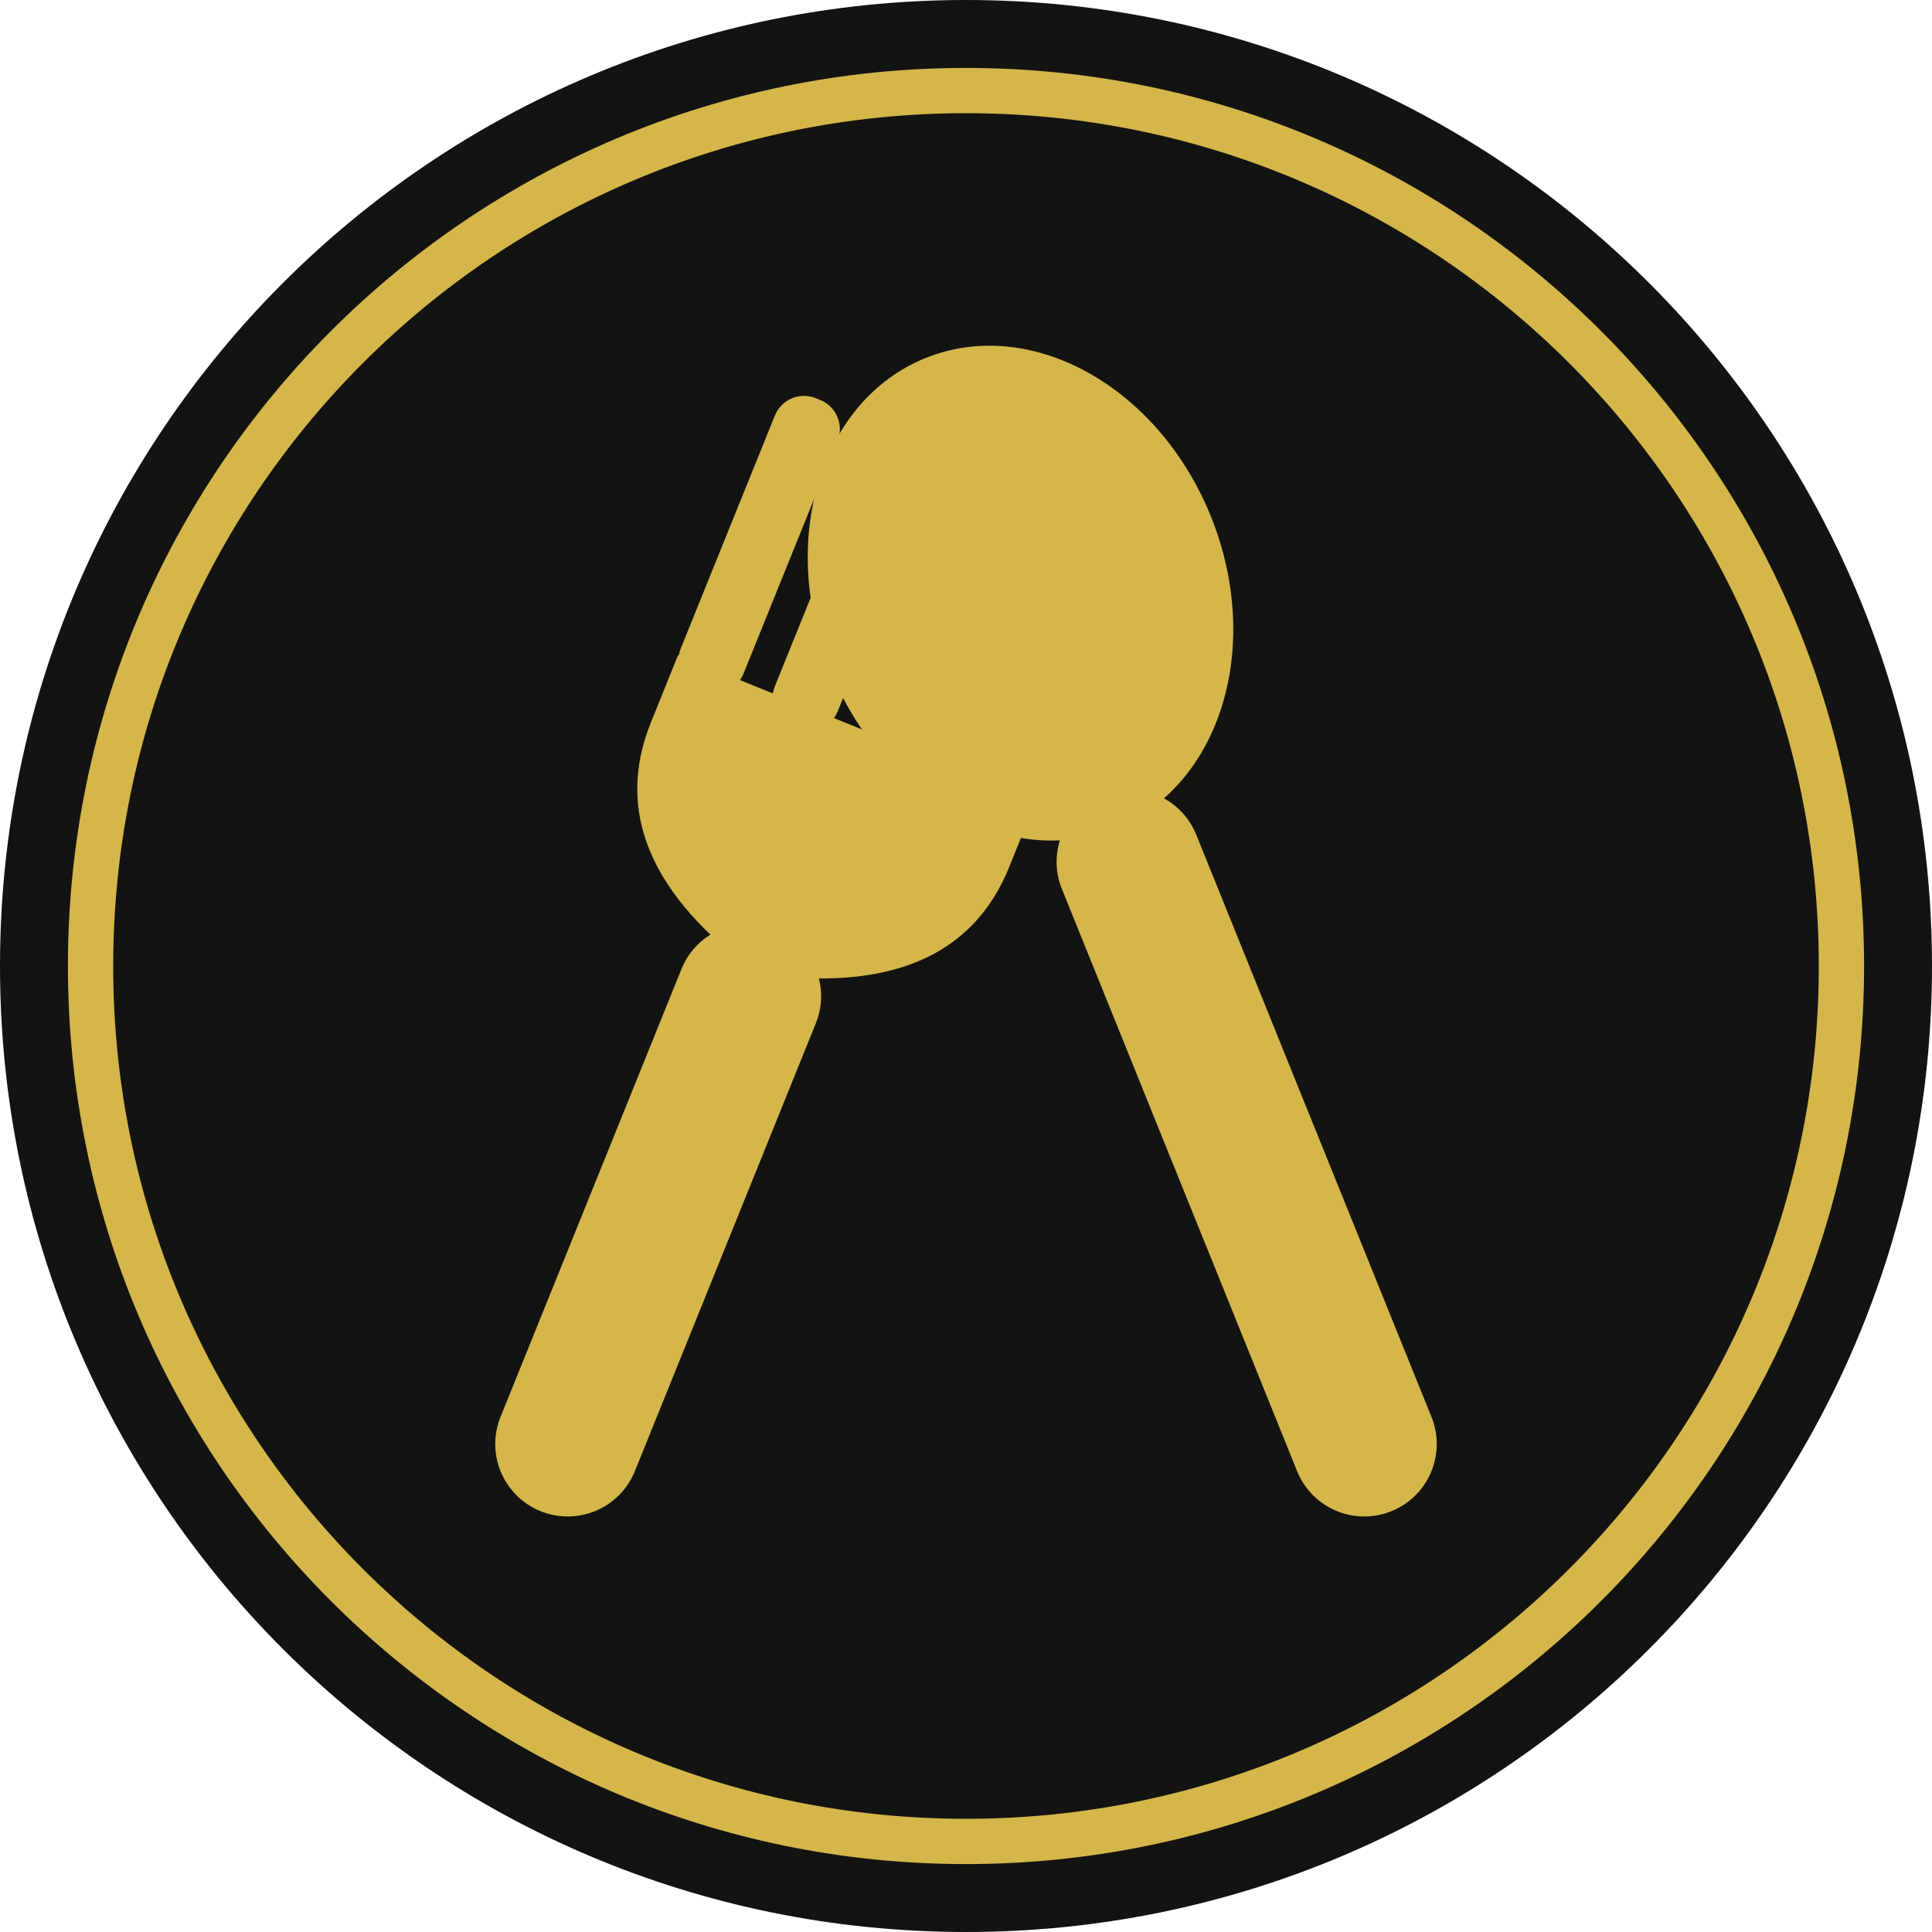
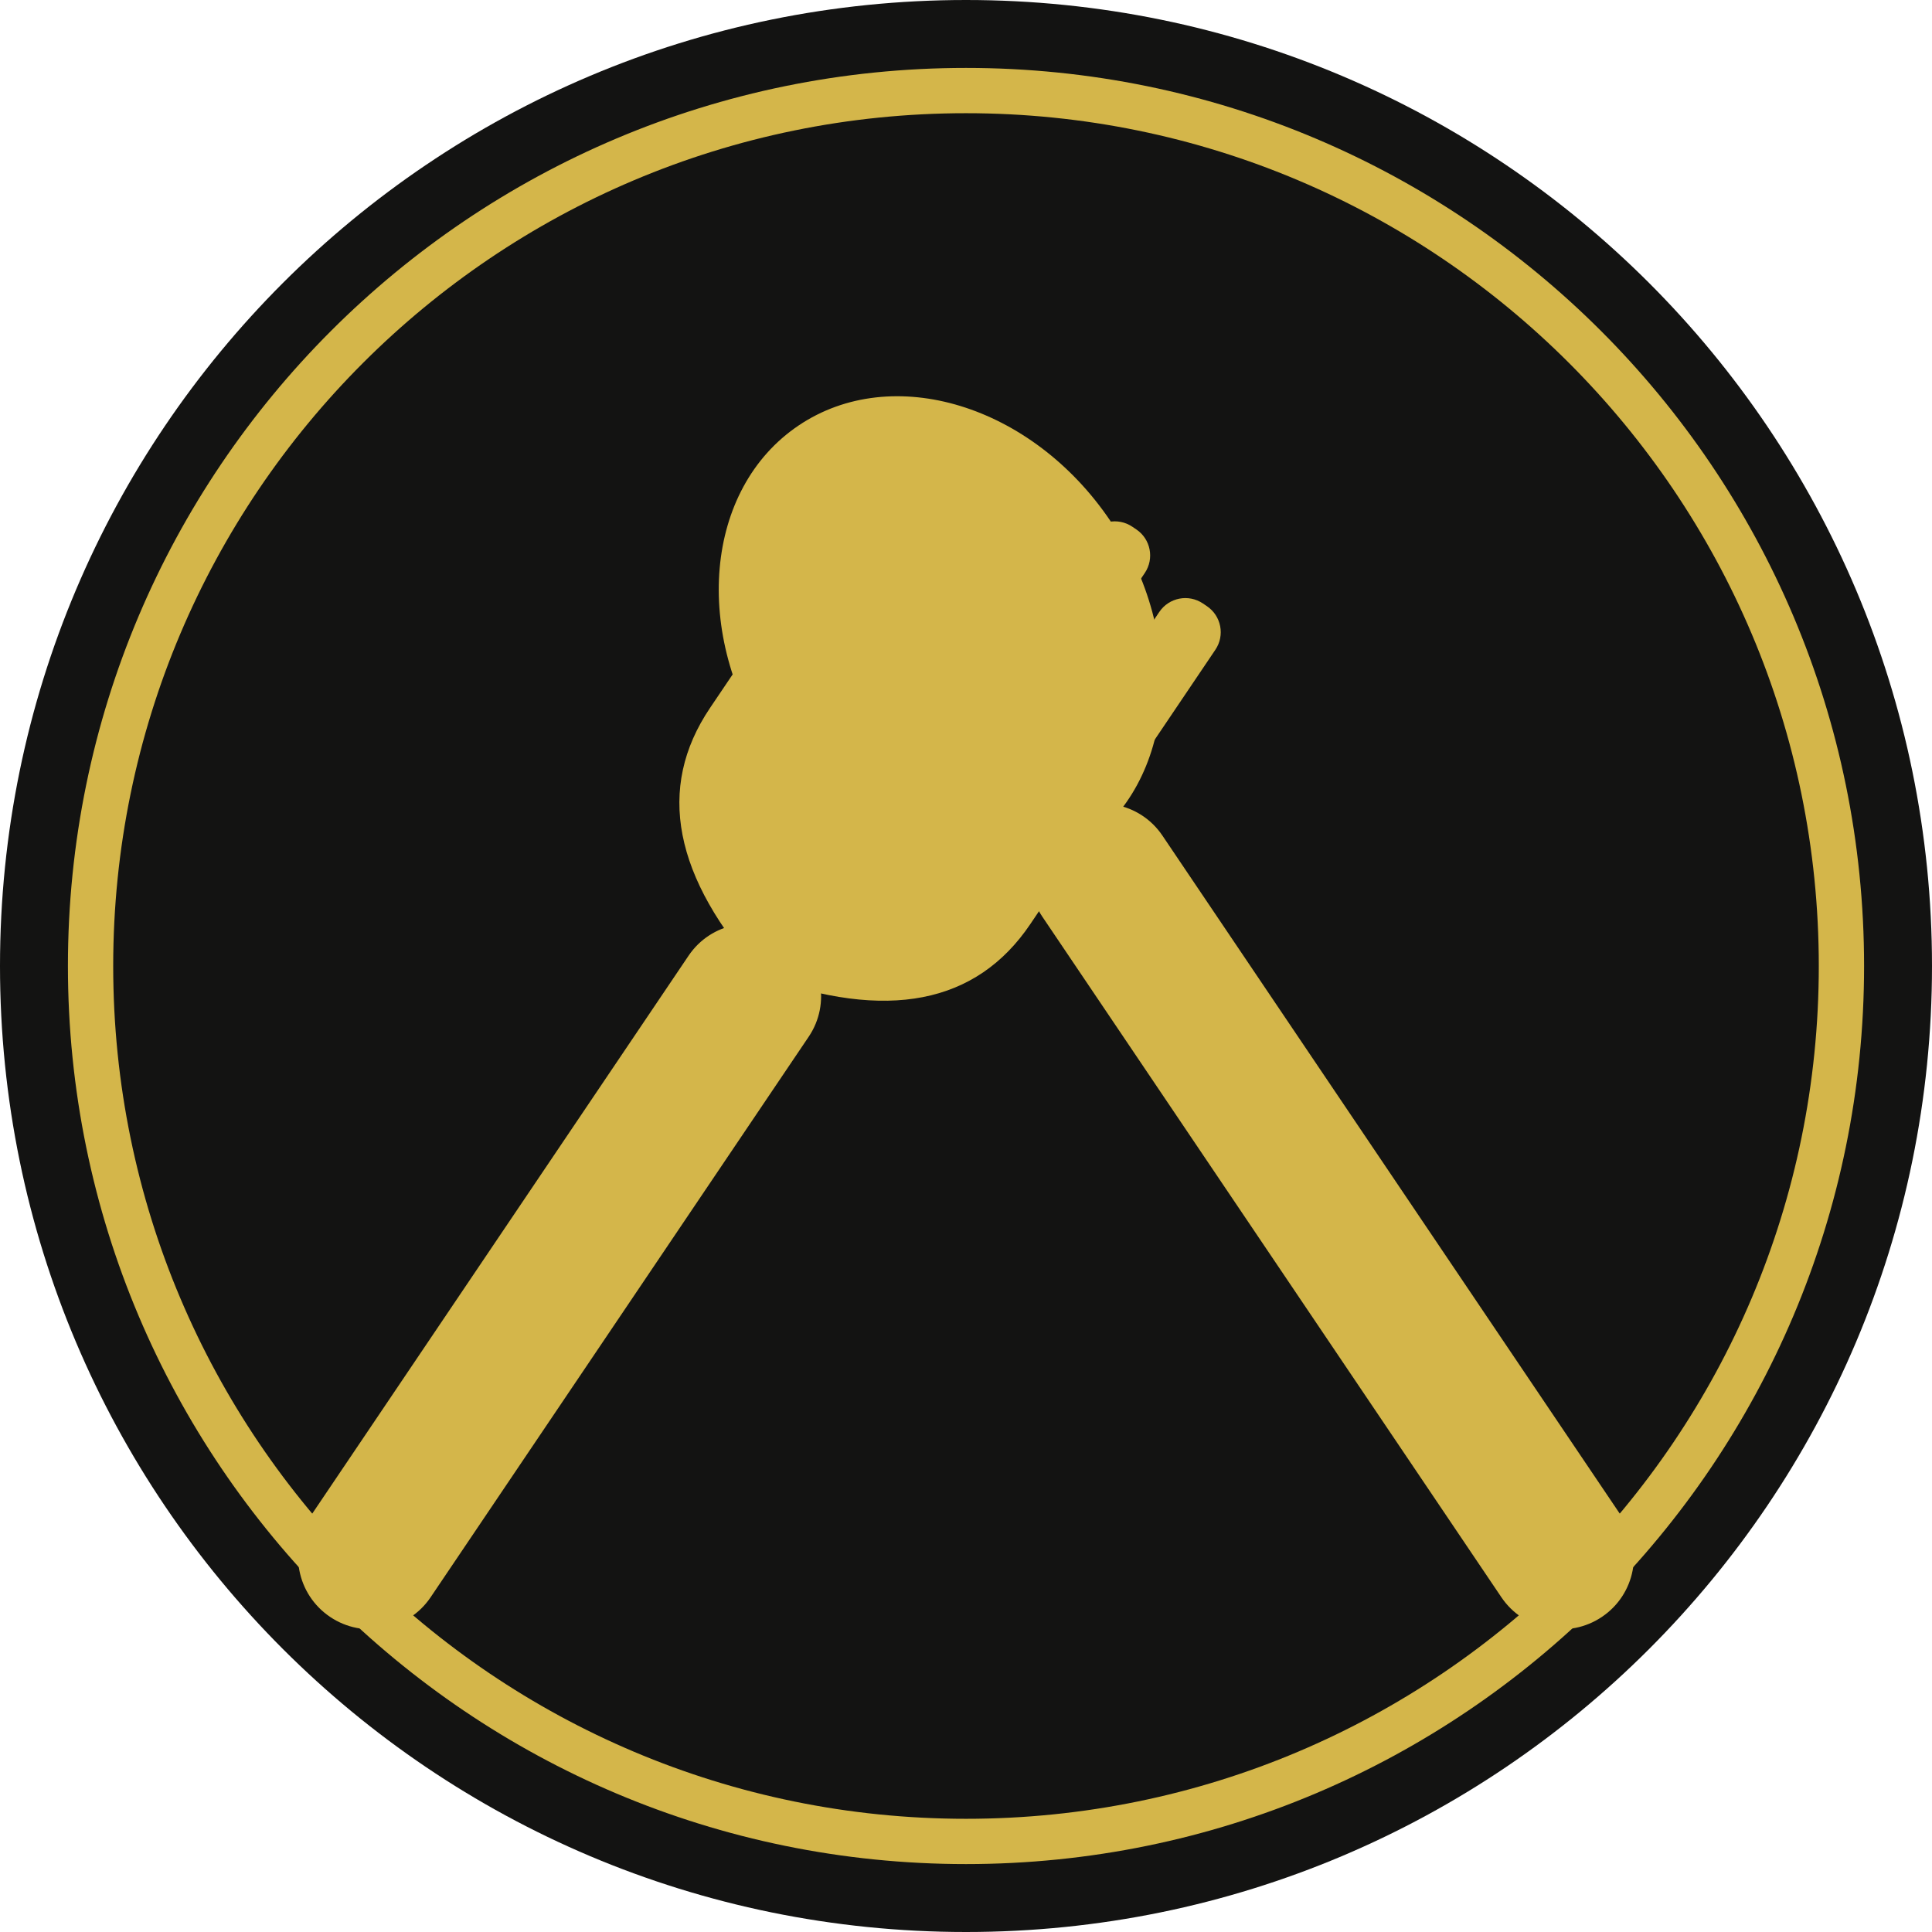
<svg xmlns="http://www.w3.org/2000/svg" viewBox="0 0 64 64">
  <circle cx="32" cy="32" r="32" fill="#131312" />
  <circle cx="32" cy="32" r="29" fill="none" stroke="#d4b64a" stroke-width="1.5" />
  <g transform="translate(32,33) scale(0.8)">
-     <g transform="translate(-9,0) rotate(22)" fill="#d4b64a">
+     <g transform="translate(-9,0) rotate(34)" fill="#d4b64a">
      <rect x="-8" y="-24" width="2.8" height="13" rx="1.3" />
      <rect x="-3.8" y="-25" width="2.8" height="14" rx="1.3" />
      <rect x="1" y="-25" width="2.8" height="14" rx="1.3" />
      <rect x="5.2" y="-24" width="2.8" height="13" rx="1.3" />
      <path d="M-8 -12 L8 -12 L8 -9 Q8 -3 0 -1 Q-8 -3 -8 -9 Z" />
-       <rect x="-3" y="-3" width="6" height="26" rx="3" />
+       <rect x="-3" y="-3" width="6" height="34" rx="3" />
    </g>
-     <g transform="translate(9,0) rotate(-22)" fill="#d4b64a">
+     <g transform="translate(9,0) rotate(-34)" fill="#d4b64a">
      <ellipse cx="0" cy="-18" rx="8.5" ry="10.5" />
-       <rect x="-3" y="-9" width="6" height="32" rx="3" />
+       <rect x="-3" y="-9" width="6" height="40" rx="3" />
    </g>
  </g>
</svg>
